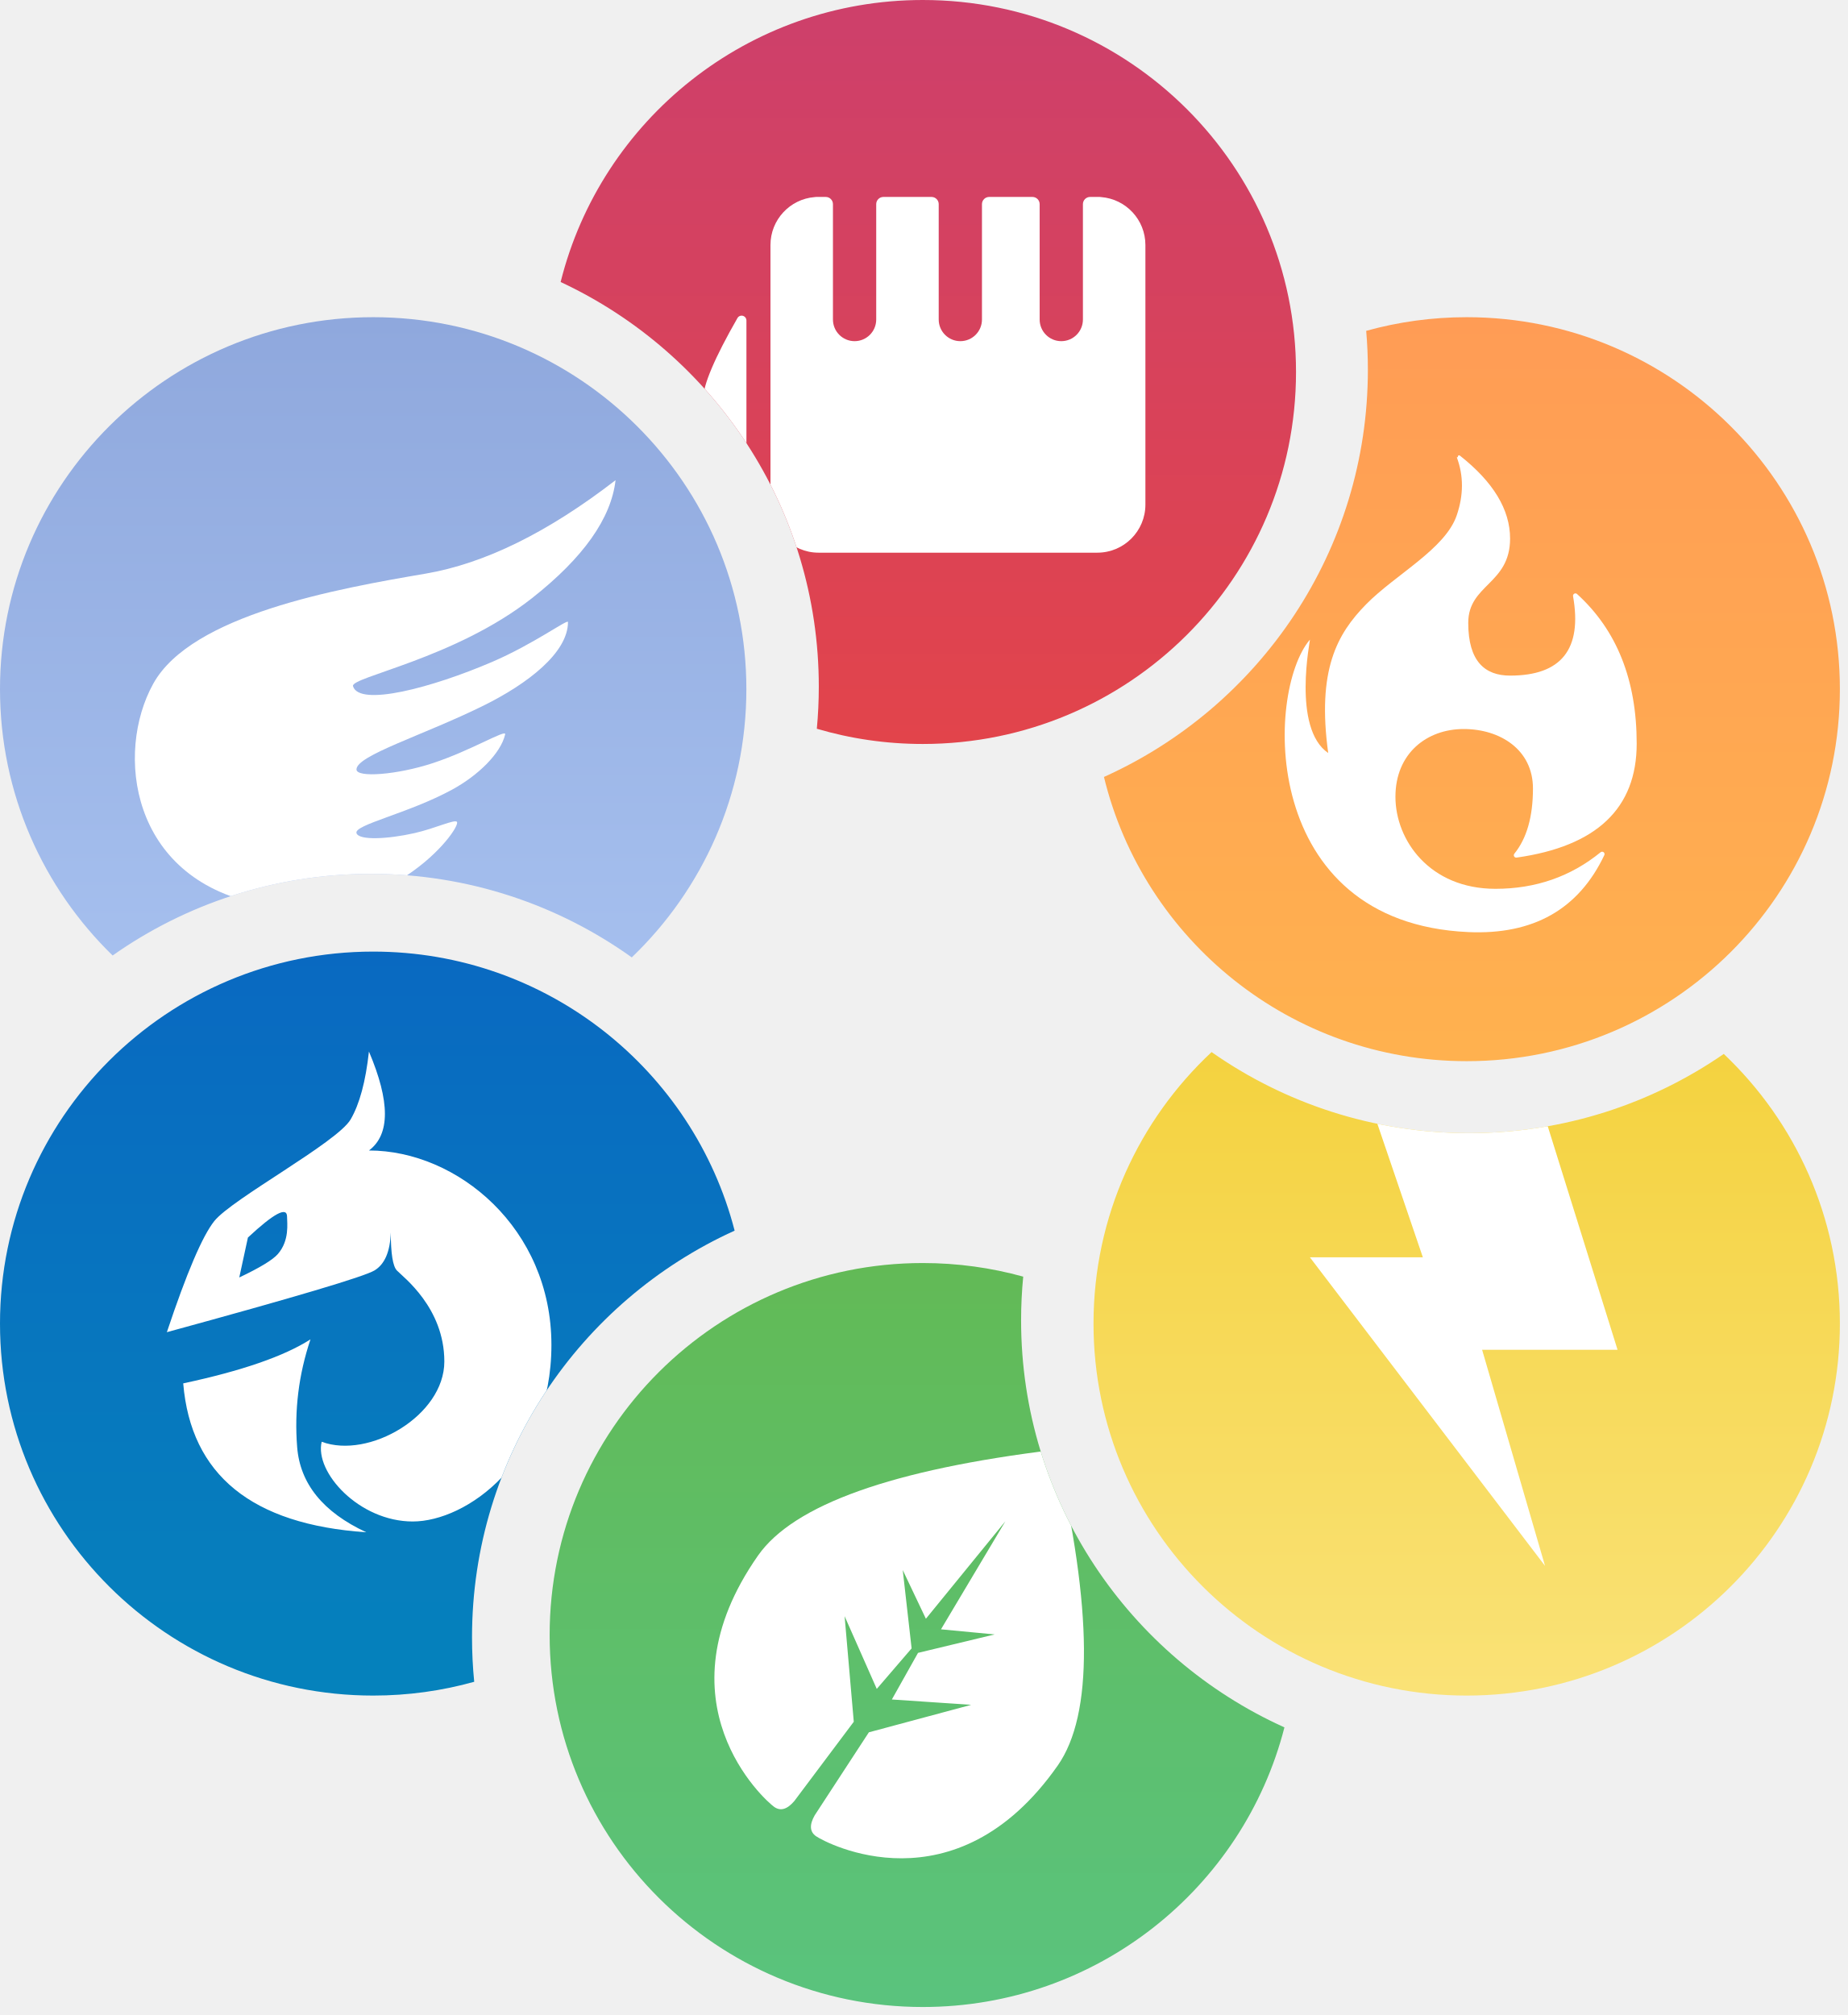
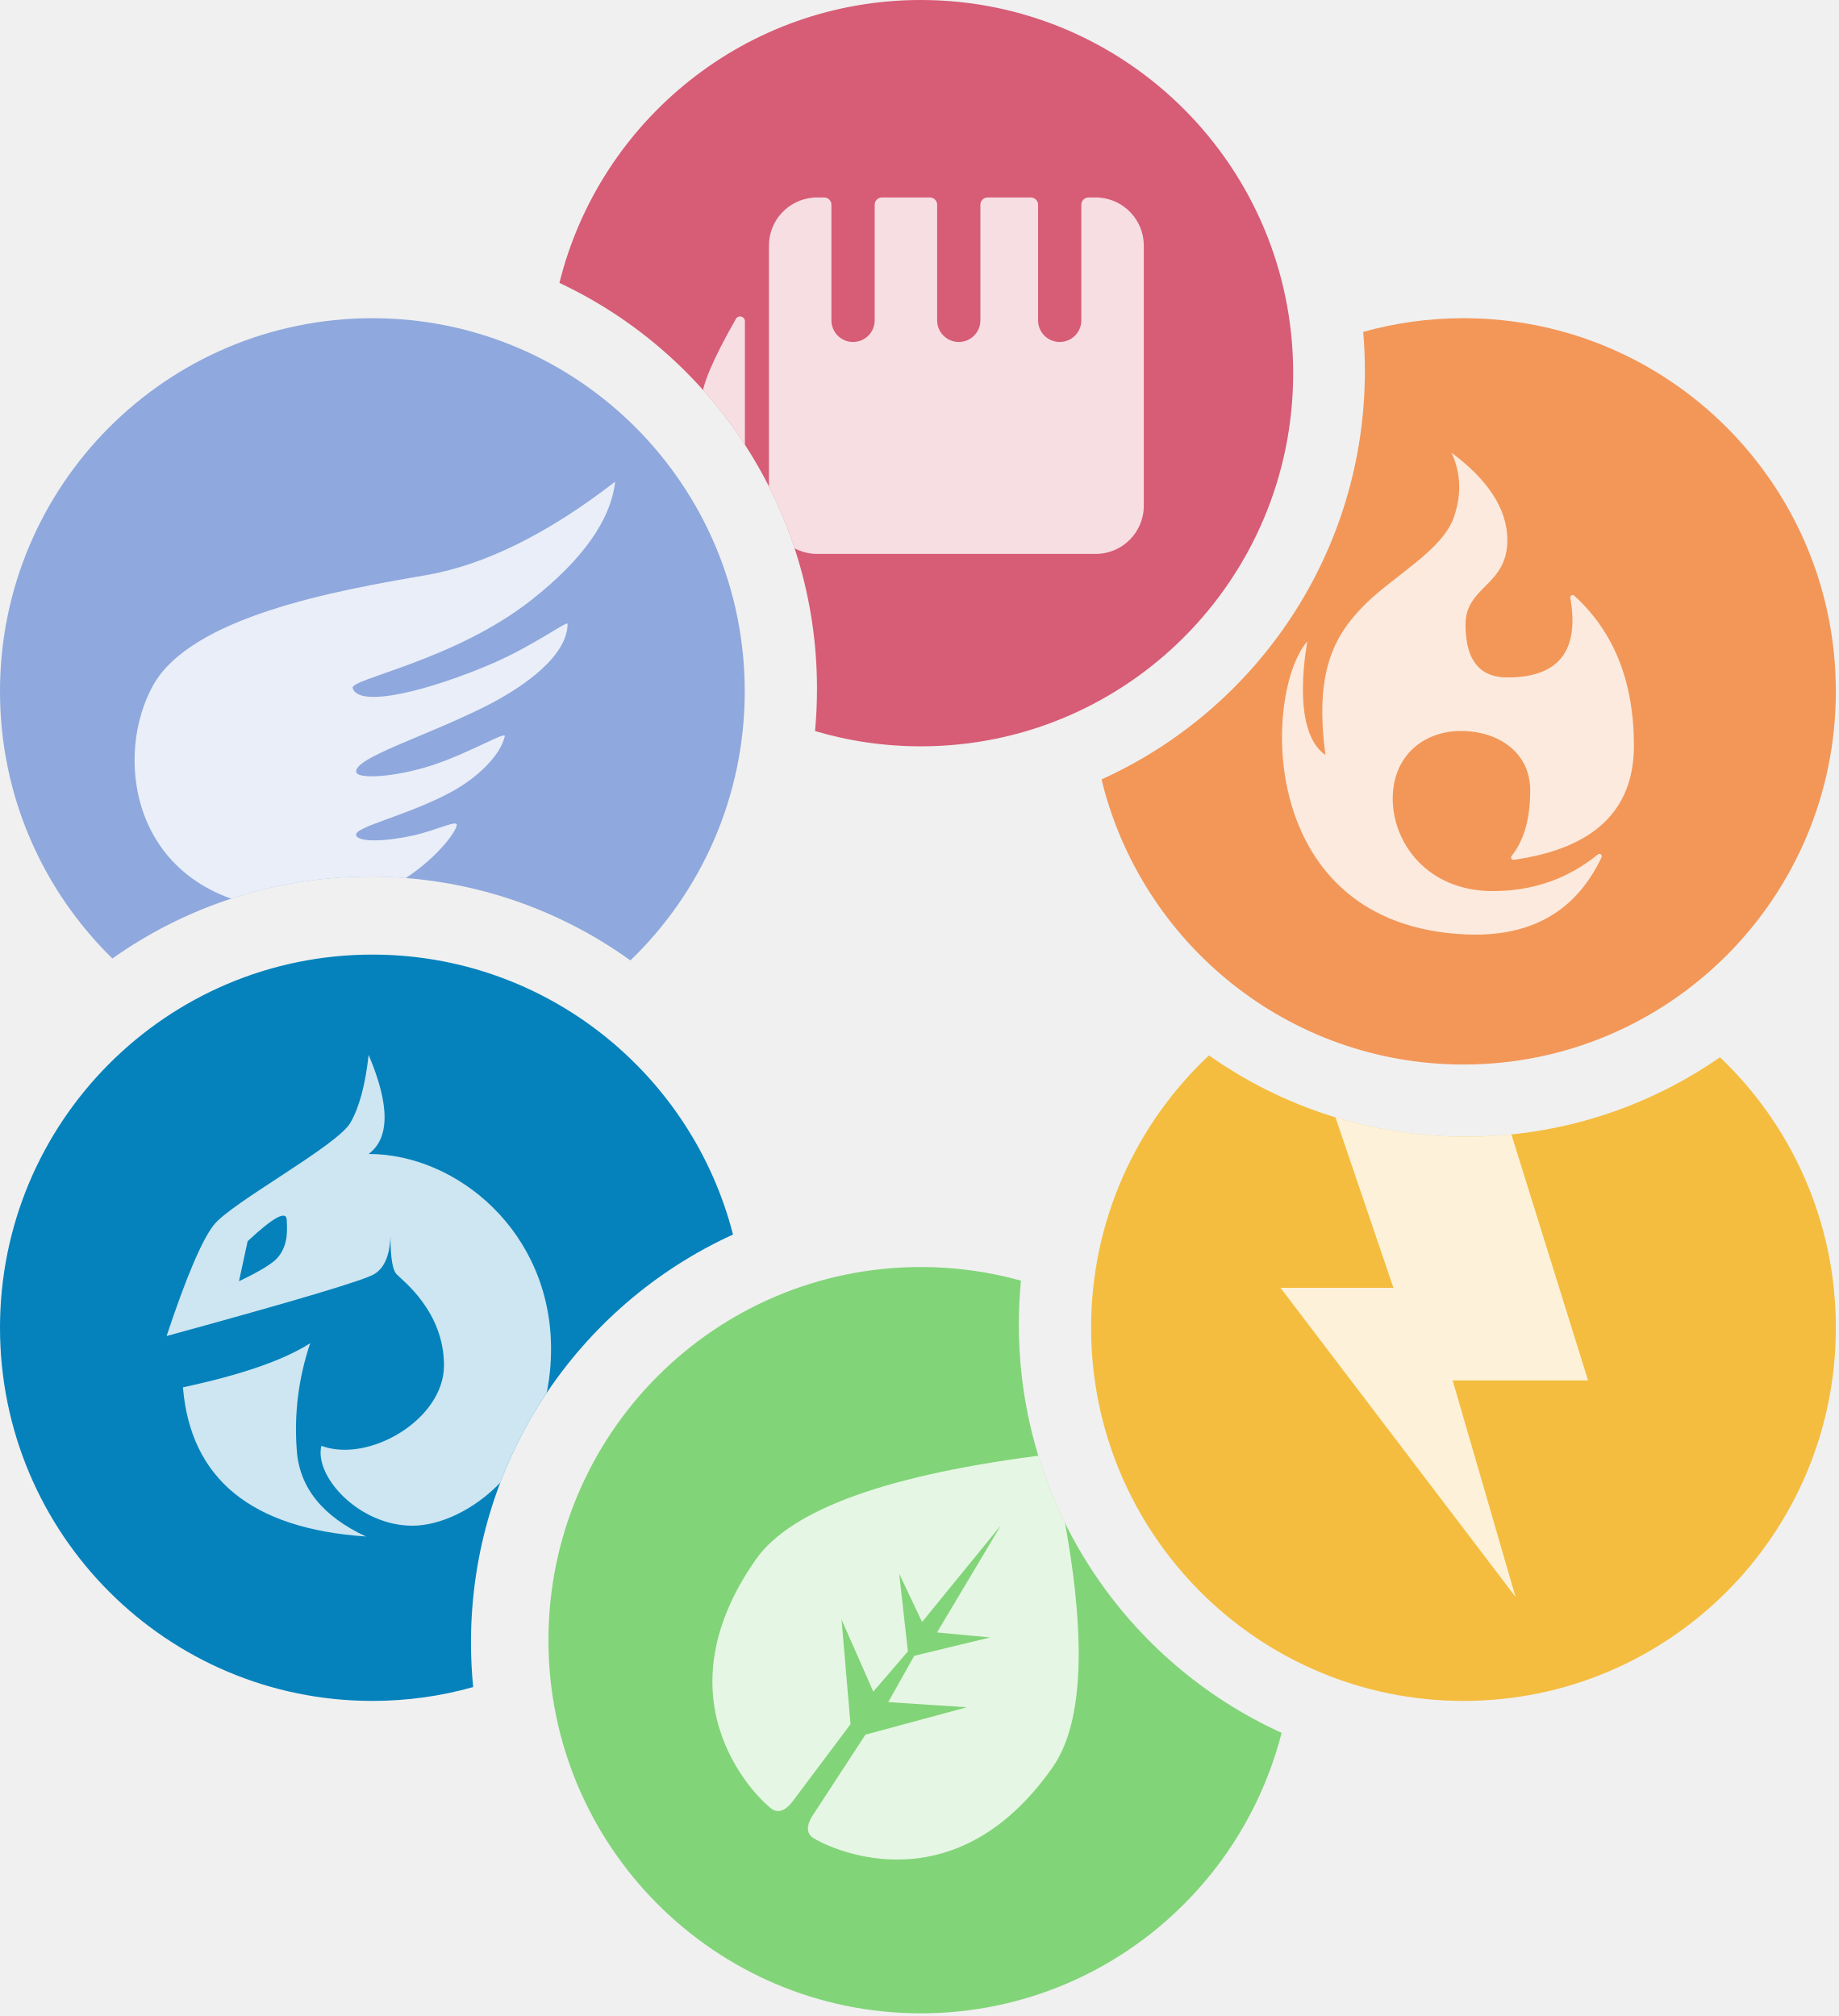
- <svg xmlns="http://www.w3.org/2000/svg" xmlns:xlink="http://www.w3.org/1999/xlink" width="155px" height="169px" viewBox="0 0 155 169" version="1.1">
+ <svg xmlns="http://www.w3.org/2000/svg" xmlns:xlink="http://www.w3.org/1999/xlink" width="155px" height="170px" viewBox="0 0 155 170" version="1.1">
  <defs>
-     <linearGradient x1="50%" y1="8.60856525e-15%" x2="50%" y2="99.815%" id="linearGradient-1">
-       <stop stop-color="#8FA8DD" offset="0%" />
-       <stop stop-color="#A5BFEE" offset="100%" />
-     </linearGradient>
-     <path d="M9.447,53.56 C3.619,47.894 3.97903932e-13,39.98 3.97903932e-13,31.224 C3.97903932e-13,13.994 14.014,0.025 31.302,0.025 C48.59,0.025 62.604,13.994 62.604,31.224 C62.604,40.063 58.917,48.042 52.992,53.719 C46.829,49.31 39.273,46.713 31.108,46.713 C23.041,46.713 15.569,49.247 9.447,53.56 Z" id="path-2" />
-     <linearGradient x1="50%" y1="8.60856525e-15%" x2="50%" y2="99.815%" id="linearGradient-4">
-       <stop stop-color="#0969C1" offset="0%" />
-       <stop stop-color="#0582BC" offset="100%" />
-     </linearGradient>
-     <path d="M61.619,23.48 C48.625,29.374 39.592,42.429 39.592,57.586 C39.592,58.846 39.654,60.09 39.776,61.318 C37.081,62.071 34.239,62.474 31.302,62.474 C14.014,62.474 5.47117907e-13,48.506 5.47117907e-13,31.275 C5.47117907e-13,14.045 14.014,0.076 31.302,0.076 C45.889,0.076 58.146,10.022 61.619,23.48 Z" id="path-5" />
-     <linearGradient x1="50%" y1="8.60856525e-15%" x2="50%" y2="98.411%" id="linearGradient-7">
-       <stop stop-color="#62BA56" offset="0%" />
-       <stop stop-color="#5AC37D" offset="100%" />
-     </linearGradient>
-     <path d="M39.77,1.565 C39.652,2.773 39.592,3.997 39.592,5.235 C39.592,20.417 48.654,33.488 61.68,39.369 C58.224,52.852 45.955,62.821 31.35,62.821 C14.063,62.821 0.048,48.853 0.048,31.623 C0.048,14.392 14.063,0.424 31.35,0.424 C34.267,0.424 37.091,0.821 39.77,1.565 Z" id="path-8" />
-     <linearGradient x1="50%" y1="0%" x2="50%" y2="100%" id="linearGradient-10">
-       <stop stop-color="#F4D23F" offset="0%" />
-       <stop stop-color="#FAE277" offset="100%" />
-     </linearGradient>
-     <path d="M10.323,0.45 C16.432,4.734 23.879,7.249 31.916,7.249 C39.854,7.249 47.218,4.794 53.284,0.606 C59.283,6.29 63.023,14.32 63.023,23.221 C63.023,40.452 49.009,54.42 31.721,54.42 C14.434,54.42 0.419,40.452 0.419,23.221 C0.419,14.239 4.228,6.143 10.323,0.45 Z" id="path-11" />
-     <linearGradient x1="50%" y1="8.60856525e-15%" x2="50%" y2="98.237%" id="linearGradient-13">
-       <stop stop-color="#FF9C55" offset="0%" />
-       <stop stop-color="#FFB14F" offset="100%" />
-     </linearGradient>
-     <linearGradient x1="50%" y1="3.768%" x2="50%" y2="99.815%" id="linearGradient-14">
-       <stop stop-color="#CE406A" offset="0%" />
-       <stop stop-color="#E2444B" offset="100%" />
-     </linearGradient>
-     <path d="M21.651,61.121 C21.76,59.958 21.816,58.778 21.816,57.586 C21.816,42.574 12.955,29.625 0.162,23.653 C3.548,10.068 15.865,-2.84217094e-14 30.542,-2.84217094e-14 C47.83,-2.84217094e-14 61.844,13.968 61.844,31.199 C61.844,48.43 47.83,62.398 30.542,62.398 C27.453,62.398 24.469,61.952 21.651,61.121 Z" id="path-15" />
+     <path d="M31.393,0.026 C48.731,0.026 62.786,14.114 62.786,31.493 C62.786,40.407 59.088,48.455 53.146,54.18 C46.965,49.733 39.387,47.114 31.198,47.114 C23.109,47.114 15.615,49.67 9.475,54.019 C3.63,48.305 3.97903932e-13,40.324 3.97903932e-13,31.493 C3.97903932e-13,14.114 14.055,0.026 31.393,0.026 Z" id="path-1" />
+     <path d="M31.393,0.077 C46.023,0.077 58.316,10.108 61.798,23.683 C48.766,29.627 39.707,42.793 39.707,58.081 C39.707,59.351 39.769,60.606 39.891,61.843 C37.189,62.604 34.339,63.011 31.393,63.011 C14.055,63.011 5.47117907e-13,48.923 5.47117907e-13,31.544 C5.47117907e-13,14.165 14.055,0.077 31.393,0.077 Z" id="path-3" />
+     <path d="M31.441,0.202 C34.367,0.202 37.199,0.603 39.885,1.353 C39.767,2.571 39.707,3.806 39.707,5.055 C39.707,20.366 48.795,33.55 61.858,39.481 C58.394,53.08 46.089,63.135 31.441,63.135 C14.104,63.135 0.048,49.047 0.048,31.669 C0.048,14.29 14.104,0.202 31.441,0.202 Z" id="path-5" />
+     <path d="M31.783,6.86 C39.744,6.86 47.129,4.385 53.213,0.16 C59.23,5.892 62.981,13.992 62.981,22.97 C62.981,40.348 48.926,54.437 31.588,54.437 C14.25,54.437 0.195,40.348 0.195,22.97 C0.195,13.91 4.015,5.744 10.129,0.003 C16.255,4.323 23.723,6.86 31.783,6.86 Z" id="path-7" />
+     <path d="M30.631,-2.84217094e-14 C47.969,-2.84217094e-14 62.024,14.088 62.024,31.467 C62.024,48.845 47.969,62.934 30.631,62.934 C27.533,62.934 24.54,62.484 21.713,61.646 C21.823,60.472 21.879,59.283 21.879,58.081 C21.879,42.94 12.993,29.88 0.163,23.856 C3.557,10.155 15.911,-2.84217094e-14 30.631,-2.84217094e-14 Z" id="path-9" />
  </defs>
-   <g id="Promo-Website" stroke="none" stroke-width="1" fill="none" fill-rule="evenodd">
-     <g id="Desktop-HD-Copy" transform="translate(-643, -49)">
-       <g id="logo" transform="translate(643, 49)">
-         <g id="Group-2" transform="translate(0, 26.57832)">
-           <mask id="mask-3" fill="white">
-             <use xlink:href="#path-2" />
-           </mask>
-           <use id="Combined-Shape" fill="url(#linearGradient-1)" xlink:href="#path-2" />
-           <g id="flying" mask="url(#mask-3)" fill="#FFFFFF">
-             <g transform="translate(11.31186, 11.27565)" id="Path-11">
-               <path d="M40.32,2.419 C34.649,6.8 29.337,9.413 24.385,10.258 C16.957,11.525 4.749,13.701 1.541,19.492 C-1.667,25.282 -0.38,35.773 10.331,37.946 C21.042,40.12 27.353,31.703 27.019,31.086 C26.873,30.817 25.203,31.625 23.46,32.019 C21.215,32.528 18.78,32.647 18.589,32.019 C18.376,31.319 22.928,30.377 26.613,28.372 C28.793,27.186 30.695,25.334 31.059,23.738 C31.165,23.269 28.22,25.088 24.991,26.151 C21.998,27.136 18.589,27.393 18.589,26.68 C18.589,25.504 24.175,23.827 29.23,21.333 C32.949,19.498 36.329,16.89 36.329,14.316 C36.329,14.032 33.446,16.17 29.956,17.666 C24.939,19.818 18.811,21.452 18.297,19.694 C18.074,18.928 26.862,17.391 33.314,12.312 C37.615,8.925 39.951,5.628 40.32,2.419 Z" />
+   <g id="Website" stroke="none" stroke-width="1" fill="none" fill-rule="evenodd">
+     <g id="V2" transform="translate(-642, -112)">
+       <g id="Group-9" transform="translate(418, 112)">
+         <g id="Group" transform="translate(224, 0)">
+           <g id="Group-2" transform="translate(0, 26.80651)">
+             <mask id="mask-2" fill="white">
+               <use xlink:href="#path-1" />
+             </mask>
+             <use id="Combined-Shape" fill="#8FA8DD" xlink:href="#path-1" />
+             <g id="fighting-copy-5" mask="url(#mask-2)" fill="#FFFFFF" opacity="0.8">
+               <g transform="translate(11.34474, 13.6271)" id="Path-11">
+                 <path d="M40.517,0.182 C34.818,4.595 29.48,7.228 24.504,8.079 C17.04,9.355 4.772,11.547 1.549,17.38 C-1.675,23.213 -0.381,33.781 10.382,35.97 C21.145,38.16 27.487,29.681 27.151,29.06 C27.004,28.788 25.326,29.602 23.574,30 C21.319,30.512 18.872,30.632 18.68,30 C18.466,29.294 23.04,28.345 26.743,26.326 C28.934,25.131 30.845,23.265 31.21,21.658 C31.318,21.185 28.357,23.018 25.113,24.088 C22.105,25.081 18.68,25.34 18.68,24.621 C18.68,23.436 24.293,21.748 29.373,19.235 C33.109,17.387 36.506,14.759 36.506,12.166 C36.506,11.88 33.609,14.034 30.103,15.541 C25.06,17.709 18.903,19.355 18.387,17.584 C18.162,16.812 26.993,15.264 33.477,10.147 C37.799,6.736 40.146,3.414 40.517,0.182 Z" style="mix-blend-mode: overlay;" />
+               </g>
            </g>
          </g>
-         </g>
-         <g id="Group-6" transform="translate(0, 79.73496)">
-           <mask id="mask-6" fill="white">
-             <use xlink:href="#path-5" />
-           </mask>
-           <use id="Combined-Shape" fill="url(#linearGradient-4)" xlink:href="#path-5" />
-           <g id="dragon" mask="url(#mask-6)" fill="#FFFFFF">
-             <g transform="translate(9.964034, 8.458343)" id="Path-23">
-               <path d="M4.032,23.538 C5.691,18.568 7.018,15.461 8.014,14.216 C9.508,12.35 18.324,7.62 19.446,5.694 C20.195,4.411 20.707,2.513 20.982,0 C22.767,4.201 22.767,6.967 20.982,8.299 C28.403,8.299 36.288,14.826 36.288,24.609 C36.288,34.393 29.153,39.415 24.656,39.415 C20.16,39.415 16.406,35.283 17.018,32.729 C20.982,34.208 27.306,30.532 27.306,26 C27.306,21.467 23.831,18.901 23.323,18.36 C22.984,17.999 22.815,16.936 22.815,15.17 C22.761,16.78 22.306,17.843 21.447,18.36 C20.589,18.876 14.784,20.602 4.032,23.538 Z M10.105,18.95 C11.84,18.127 12.919,17.471 13.343,16.983 C14.338,15.836 14.114,14.391 14.114,13.856 C14.114,12.98 13.02,13.561 10.831,15.6 L10.105,18.95 Z M20.758,40.32 C11.162,39.67 6.044,35.507 5.404,27.832 C10.316,26.782 13.874,25.552 16.078,24.14 C15.087,27.091 14.715,30.104 14.961,33.179 C15.206,36.255 17.139,38.635 20.758,40.32 Z" />
+           <g id="Group-6" transform="translate(0, 80.41952)">
+             <mask id="mask-4" fill="white">
+               <use xlink:href="#path-3" />
+             </mask>
+             <use id="Combined-Shape" fill="#0582BC" xlink:href="#path-3" />
+             <g id="fighting-copy-4" mask="url(#mask-4)" fill="#FFFFFF" opacity="0.8">
+               <g transform="translate(13.82294, 8.530961)" id="Path-23">
+                 <path d="M12.327,24.317 C11.331,27.289 10.957,30.325 11.204,33.423 C11.451,36.521 13.393,38.919 17.029,40.616 C7.386,39.961 2.243,35.768 1.6,28.036 C6.537,26.979 10.112,25.739 12.327,24.317 Z M17.255,0 C19.048,4.232 19.048,7.019 17.255,8.359 C24.712,8.359 32.635,14.935 32.635,24.79 C32.635,34.645 25.465,39.705 20.947,39.705 C16.429,39.705 12.656,35.542 13.271,32.97 C17.255,34.459 23.609,30.756 23.609,26.191 C23.609,21.625 20.117,19.04 19.607,18.494 C19.285,18.151 19.116,17.177 19.098,15.571 L19.096,15.291 L19.083,15.562 C18.987,17.027 18.534,18.005 17.722,18.494 C16.86,19.015 11.026,20.754 0.222,23.711 C1.888,18.704 3.222,15.574 4.223,14.321 C5.724,12.441 14.583,7.676 15.711,5.736 C16.464,4.443 16.978,2.531 17.255,0 Z M10.353,13.958 C10.353,13.075 9.253,13.661 7.054,15.715 L7.054,15.715 L6.324,19.09 C8.068,18.26 9.153,17.599 9.578,17.108 C10.578,15.952 10.353,14.496 10.353,13.958 Z" style="mix-blend-mode: overlay;" />
+               </g>
            </g>
          </g>
-         </g>
-         <g id="Group-5" transform="translate(46.05543, 105.5079)">
-           <mask id="mask-9" fill="white">
-             <use xlink:href="#path-8" />
-           </mask>
-           <use id="Combined-Shape" fill="url(#linearGradient-7)" xlink:href="#path-8" />
-           <g id="grass" mask="url(#mask-9)" fill="#FFFFFF">
-             <g transform="translate(11.98577, 15.43423)" id="Combined-Shape">
-               <path d="M19.58,-2.796 C19.59,-2.805 19.6,-2.814 19.61,-2.822 L19.61,-2.769 C29.822,6.394 34.927,13.58 34.927,18.789 C34.927,33.8 22.689,35.28 21.721,35.28 C21.075,35.28 20.709,34.823 20.624,33.909 L20.353,25.601 L26.062,18.789 L20.353,22.239 L19.909,17.778 L24.288,12.822 L20.353,15.055 L19.58,4.533 L18.808,15.055 L14.873,12.822 L19.252,17.778 L18.808,22.239 L13.099,18.789 L18.808,25.601 L18.537,33.909 C18.451,34.823 18.086,35.28 17.44,35.28 C16.472,35.28 4.234,33.8 4.234,18.789 C4.234,13.58 9.339,6.394 19.551,-2.769 L19.551,-2.822 C19.561,-2.814 19.57,-2.805 19.58,-2.796 Z" transform="translate(19.5804, 16.2288) rotate(35) translate(-19.5804, -16.2288) " />
+           <g id="Group-5" transform="translate(46.18931, 106.6392)">
+             <mask id="mask-6" fill="white">
+               <use xlink:href="#path-5" />
+             </mask>
+             <use id="Combined-Shape" fill="#82D479" xlink:href="#path-5" />
+             <g id="fighting-copy-3" mask="url(#mask-6)" fill="#FFFFFF" opacity="0.8">
+               <g transform="translate(7.965383, 6.999099)" id="Combined-Shape">
+                 <path d="M23.571,5.526 L23.571,5.579 C33.733,14.723 38.814,21.894 38.814,27.091 C38.814,42.07 26.635,43.547 25.671,43.547 C25.029,43.547 24.665,43.091 24.58,42.179 L24.58,42.179 L24.31,33.889 L29.992,27.091 L24.31,30.534 L23.868,26.082 L28.226,21.137 L24.31,23.365 L23.54,12.864 L22.772,23.365 L18.856,21.137 L23.215,26.082 L22.772,30.534 L17.091,27.091 L22.772,33.889 L22.503,42.179 C22.418,43.091 22.054,43.547 21.411,43.547 C20.448,43.547 8.268,42.07 8.268,27.091 C8.268,21.894 13.349,14.723 23.511,5.579 L23.512,5.526 C23.522,5.535 23.532,5.544 23.542,5.553 L23.571,5.526 L23.571,5.526 Z" style="mix-blend-mode: overlay;" transform="translate(23.54126, 24.53637) rotate(35) translate(-23.54126, -24.53637) " />
+               </g>
            </g>
          </g>
-         </g>
-         <g id="Group-4" transform="translate(91.30287, 87.789)">
-           <mask id="mask-12" fill="white">
-             <use xlink:href="#path-11" />
-           </mask>
-           <use id="Combined-Shape" fill="url(#linearGradient-10)" xlink:href="#path-11" />
-           <g id="electric" mask="url(#mask-12)" fill="#FFFFFF">
-             <g transform="translate(11.31186, 3.221615)" id="Path-3">
-               <polygon points="11.811 0 26.13 0 33.062 22.196 21.702 22.196 26.979 40.32 7.258 14.442 16.732 14.442" />
+           <g id="Group-4" transform="translate(91.79357, 88.99363)">
+             <mask id="mask-8" fill="white">
+               <use xlink:href="#path-7" />
+             </mask>
+             <use id="Combined-Shape" fill="#F4BD3F" xlink:href="#path-7" />
+             <g id="fighting-copy-2" mask="url(#mask-8)" fill="#FFFFFF" opacity="0.8">
+               <g transform="translate(16.07585, 5.052987)" id="Path-3">
+                 <polygon style="mix-blend-mode: overlay;" points="4.659 0 19.048 0 26.015 22.359 14.599 22.359 19.902 40.616 0.084 14.548 9.605 14.548" />
+               </g>
            </g>
          </g>
-         </g>
-         <g id="Group-7" transform="translate(92.11086, 26.57832)">
-           <path d="M0.487,38.585 C13.539,32.715 22.624,19.63 22.624,4.43 C22.624,3.331 22.576,2.244 22.483,1.17 C25.165,0.424 27.993,0.025 30.913,0.025 C48.201,0.025 62.215,13.994 62.215,31.224 C62.215,48.455 48.201,62.423 30.913,62.423 C16.169,62.423 3.806,52.263 0.487,38.585 Z" id="Combined-Shape" fill="url(#linearGradient-13)" />
-           <g id="fire" transform="translate(10.50387, 11.27565)" fill="#FFFFFF">
-             <path d="M19.836,0.357 C22.644,2.57 24.048,4.889 24.048,7.315 C24.048,11.151 20.539,11.154 20.539,14.385 C20.539,17.616 21.935,18.81 24.048,18.81 C28.353,18.81 30.113,16.59 29.33,12.149 L29.33,12.149 C29.311,12.04 29.384,11.935 29.494,11.916 C29.555,11.905 29.618,11.923 29.664,11.965 C33,14.993 34.668,19.176 34.668,24.514 C34.668,29.942 31.308,33.128 24.59,34.074 L24.59,34.075 C24.48,34.09 24.378,34.013 24.362,33.903 C24.354,33.847 24.37,33.791 24.405,33.748 C25.447,32.466 25.967,30.642 25.967,28.275 C25.967,25.03 23.227,23.29 20.152,23.29 C17.077,23.29 14.432,25.322 14.432,28.973 C14.432,32.624 17.308,36.692 22.821,36.692 C26.192,36.692 29.132,35.669 31.643,33.624 L31.643,33.624 C31.729,33.554 31.856,33.567 31.926,33.653 C31.975,33.714 31.985,33.797 31.952,33.867 C29.795,38.414 25.991,40.565 20.539,40.32 C2.991,39.531 3.527,20.16 7.258,15.794 C7.316,15.726 5.728,23.215 8.793,25.303 C7.844,18.343 9.528,15.316 11.98,12.823 C14.432,10.33 18.609,8.194 19.574,5.366 C20.153,3.669 20.156,2.05 19.582,0.51 L19.672,0.477 C19.652,0.422 19.68,0.362 19.734,0.341 C19.769,0.328 19.807,0.334 19.836,0.357 Z" id="Path-24" />
+           <g id="Group-7" transform="translate(92.8292, 26.80651)">
+             <path d="M30.553,0.026 C47.89,0.026 61.946,14.114 61.946,31.493 C61.946,48.871 47.89,62.959 30.553,62.959 C15.766,62.959 3.367,52.712 0.038,38.916 C13.128,32.995 22.239,19.798 22.239,4.468 C22.239,3.36 22.191,2.264 22.098,1.181 C24.787,0.428 27.623,0.026 30.553,0.026 Z" id="Combined-Shape" fill="#F29758" />
+             <g id="fighting-copy" transform="translate(15.04022, 11.59792)" fill="#FFFFFF" opacity="0.8">
+               <path d="M14.508,-0.225 C17.642,2.111 19.209,4.568 19.209,7.143 C19.209,11.007 15.683,11.011 15.683,14.265 C15.683,17.52 17.086,18.723 19.209,18.723 C23.535,18.723 25.304,16.486 24.517,12.013 L24.517,12.013 C24.498,11.903 24.572,11.798 24.682,11.778 C24.744,11.767 24.807,11.786 24.853,11.828 C28.205,14.878 29.881,19.092 29.881,24.469 C29.881,29.936 26.505,33.146 19.754,34.099 L19.754,34.099 C19.643,34.115 19.54,34.037 19.524,33.926 C19.516,33.871 19.532,33.814 19.568,33.77 C20.614,32.479 21.138,30.642 21.138,28.257 C21.138,24.988 18.385,23.235 15.294,23.235 C12.204,23.235 9.546,25.282 9.546,28.96 C9.546,32.638 12.436,36.736 17.976,36.736 C21.363,36.736 24.318,35.706 26.84,33.646 L26.84,33.646 C26.927,33.576 27.055,33.588 27.125,33.675 C27.175,33.736 27.185,33.819 27.152,33.89 C24.985,38.471 21.162,40.637 15.683,40.39 C-1.951,39.596 -1.412,20.082 2.337,15.685 C2.396,15.616 0.8,23.16 3.879,25.263 C2.926,18.252 4.618,15.203 7.082,12.692 C9.546,10.18 13.744,8.029 14.713,5.18 C15.36,3.28 15.291,1.479 14.508,-0.225 Z" id="Path-24" style="mix-blend-mode: overlay;" />
+             </g>
          </g>
-         </g>
-         <g id="Group-3" transform="translate(46.86342, 0)">
-           <mask id="mask-16" fill="white">
-             <use xlink:href="#path-15" />
-           </mask>
-           <use id="Combined-Shape" fill="url(#linearGradient-14)" xlink:href="#path-15" />
-           <g id="fighting" mask="url(#mask-16)" fill="#FFFFFF">
-             <g transform="translate(10.50387, 11.27565)" id="Rectangle-2">
-               <path d="M10.962,5.255 C11.003,5.246 11.045,5.242 11.088,5.242 L11.894,5.242 C12.228,5.242 12.499,5.512 12.499,5.846 L12.499,6.451 L12.499,15.523 C12.499,16.525 13.312,17.338 14.314,17.338 C15.316,17.338 16.128,16.525 16.128,15.523 L16.128,6.451 L16.128,5.846 C16.128,5.512 16.399,5.242 16.733,5.242 L16.128,5.242 L21.37,5.242 L20.765,5.242 C21.099,5.242 21.37,5.512 21.37,5.846 L21.37,6.451 L21.37,15.523 C21.37,16.525 22.182,17.338 23.184,17.338 C24.186,17.338 24.998,16.525 24.998,15.523 L24.998,6.451 L24.998,5.846 C24.998,5.512 25.269,5.242 25.603,5.242 L24.998,5.242 L29.837,5.242 L29.232,5.242 C29.566,5.242 29.837,5.512 29.837,5.846 L29.837,6.451 L29.837,15.523 C29.837,16.525 30.649,17.338 31.651,17.338 C32.653,17.338 33.466,16.525 33.466,15.523 L33.466,6.451 L33.466,5.846 C33.466,5.512 33.736,5.242 34.07,5.242 L34.877,5.242 C34.92,5.242 34.962,5.246 35.003,5.255 C37.076,5.421 38.707,7.157 38.707,9.274 L38.707,31.046 C38.707,33.273 36.902,35.078 34.675,35.078 L11.29,35.078 C9.063,35.078 7.258,33.273 7.258,31.046 L7.258,9.274 C7.258,7.157 8.889,5.421 10.962,5.255 Z M1.613,22.176 C1.613,21.007 2.571,18.748 4.489,15.4 C4.599,15.207 4.846,15.14 5.039,15.251 C5.164,15.323 5.242,15.456 5.242,15.601 L5.242,30.24 C2.822,26.178 1.613,23.49 1.613,22.176 Z" />
+           <g id="Group-3" transform="translate(46.99965, 0)">
+             <mask id="mask-10" fill="white">
+               <use xlink:href="#path-9" />
+             </mask>
+             <use id="Combined-Shape" fill="#D75C75" xlink:href="#path-9" />
+             <g id="fighting" mask="url(#mask-10)" fill="#FFFFFF" opacity="0.8">
+               <g transform="translate(12.11144, 11.37246)" id="Rectangle-2">
+                 <path d="M10.983,15.642 C10.983,16.649 11.8,17.465 12.806,17.465 C13.813,17.465 14.63,16.649 14.63,15.642 L14.63,15.642 L14.63,5.889 C14.63,5.553 14.902,5.28 15.238,5.28 L19.288,5.28 C19.624,5.28 19.897,5.553 19.897,5.889 L19.897,15.642 C19.897,16.649 20.713,17.465 21.72,17.465 C22.727,17.465 23.543,16.649 23.543,15.642 L23.543,15.642 L23.543,5.889 C23.543,5.553 23.816,5.28 24.152,5.28 L27.797,5.28 C28.133,5.28 28.406,5.553 28.406,5.889 L28.406,15.642 C28.406,16.649 29.222,17.465 30.229,17.465 C31.236,17.465 32.052,16.649 32.052,15.642 L32.052,15.642 L32.052,5.889 C32.052,5.553 32.325,5.28 32.661,5.28 L33.469,5.28 C33.512,5.28 33.555,5.285 33.596,5.293 C35.68,5.464 37.319,7.21 37.319,9.338 L37.319,31.277 C37.319,33.519 35.502,35.336 33.261,35.336 L9.774,35.336 C7.533,35.336 5.716,33.519 5.716,31.277 L5.716,9.338 C5.716,7.21 7.355,5.464 9.44,5.294 C9.48,5.285 9.523,5.28 9.566,5.28 L10.374,5.28 C10.711,5.28 10.983,5.553 10.983,5.889 Z M3.486,15.365 C3.612,15.437 3.69,15.572 3.69,15.717 L3.69,30.462 C1.259,26.37 0.044,23.662 0.044,22.339 C0.044,21.161 1.006,18.887 2.932,15.516 C3.043,15.321 3.291,15.254 3.486,15.365 Z" style="mix-blend-mode: overlay;" />
+               </g>
            </g>
          </g>
        </g>
      </g>
    </g>
  </g>
</svg>
